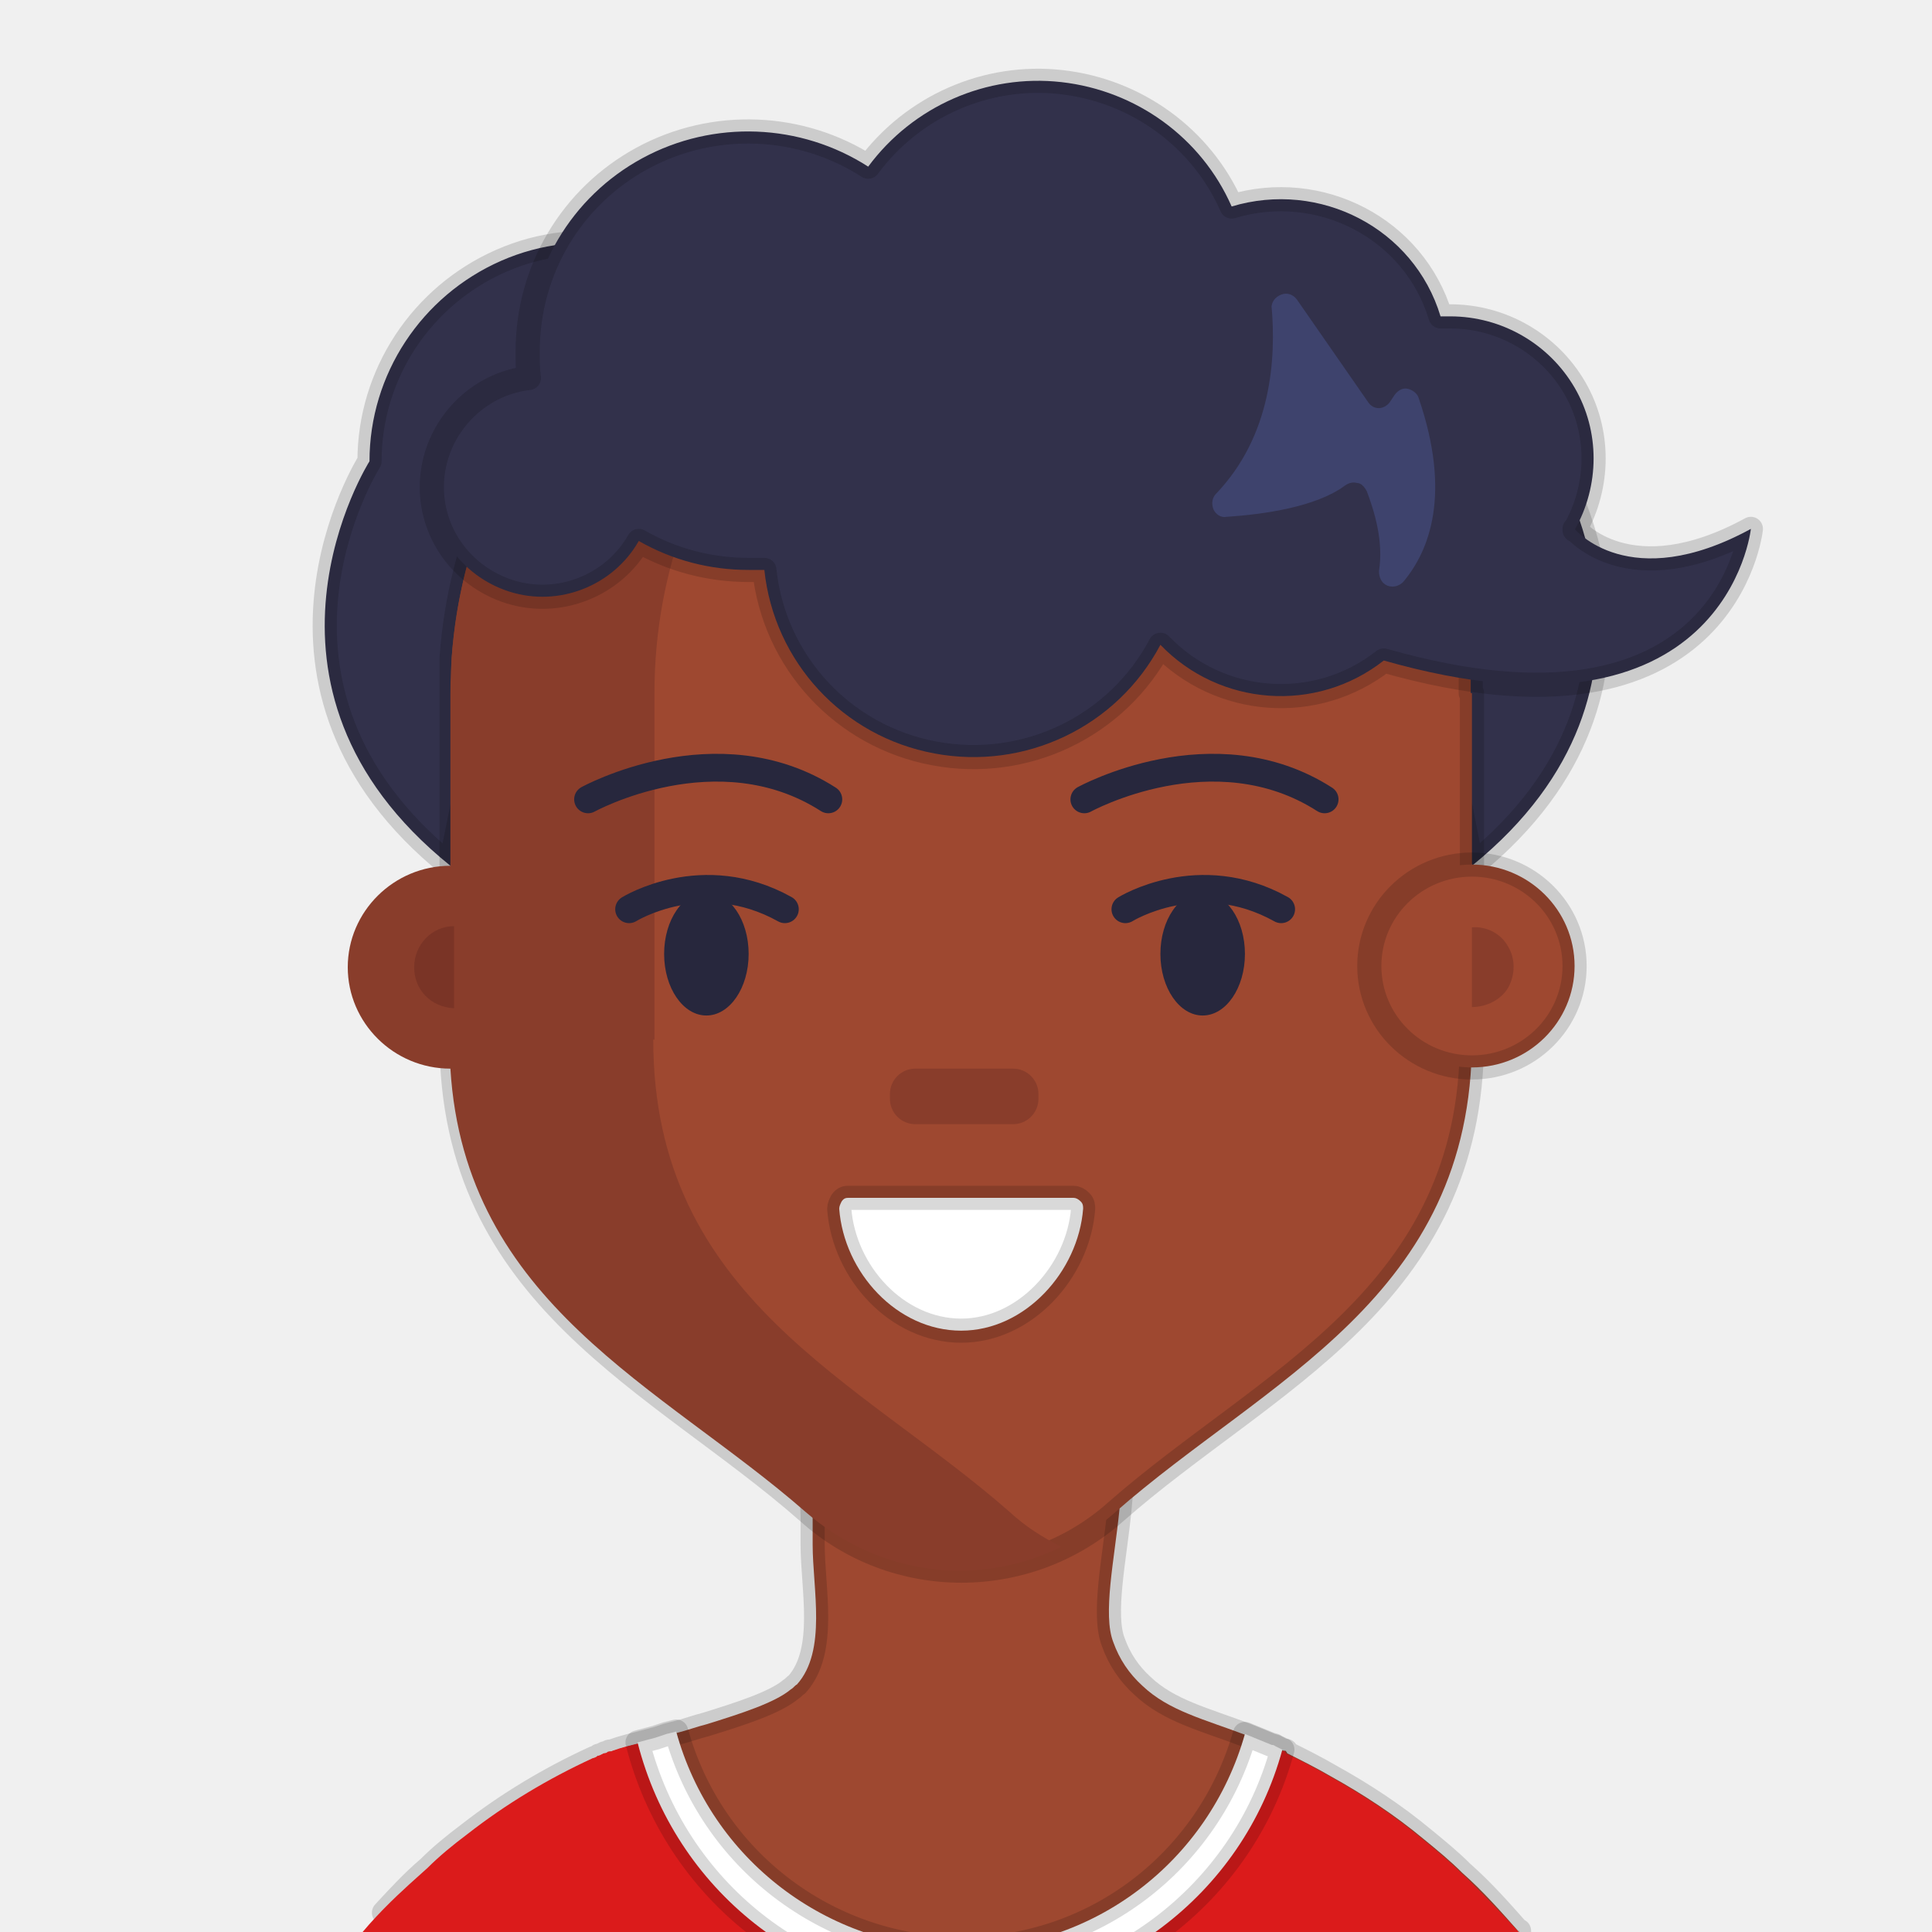
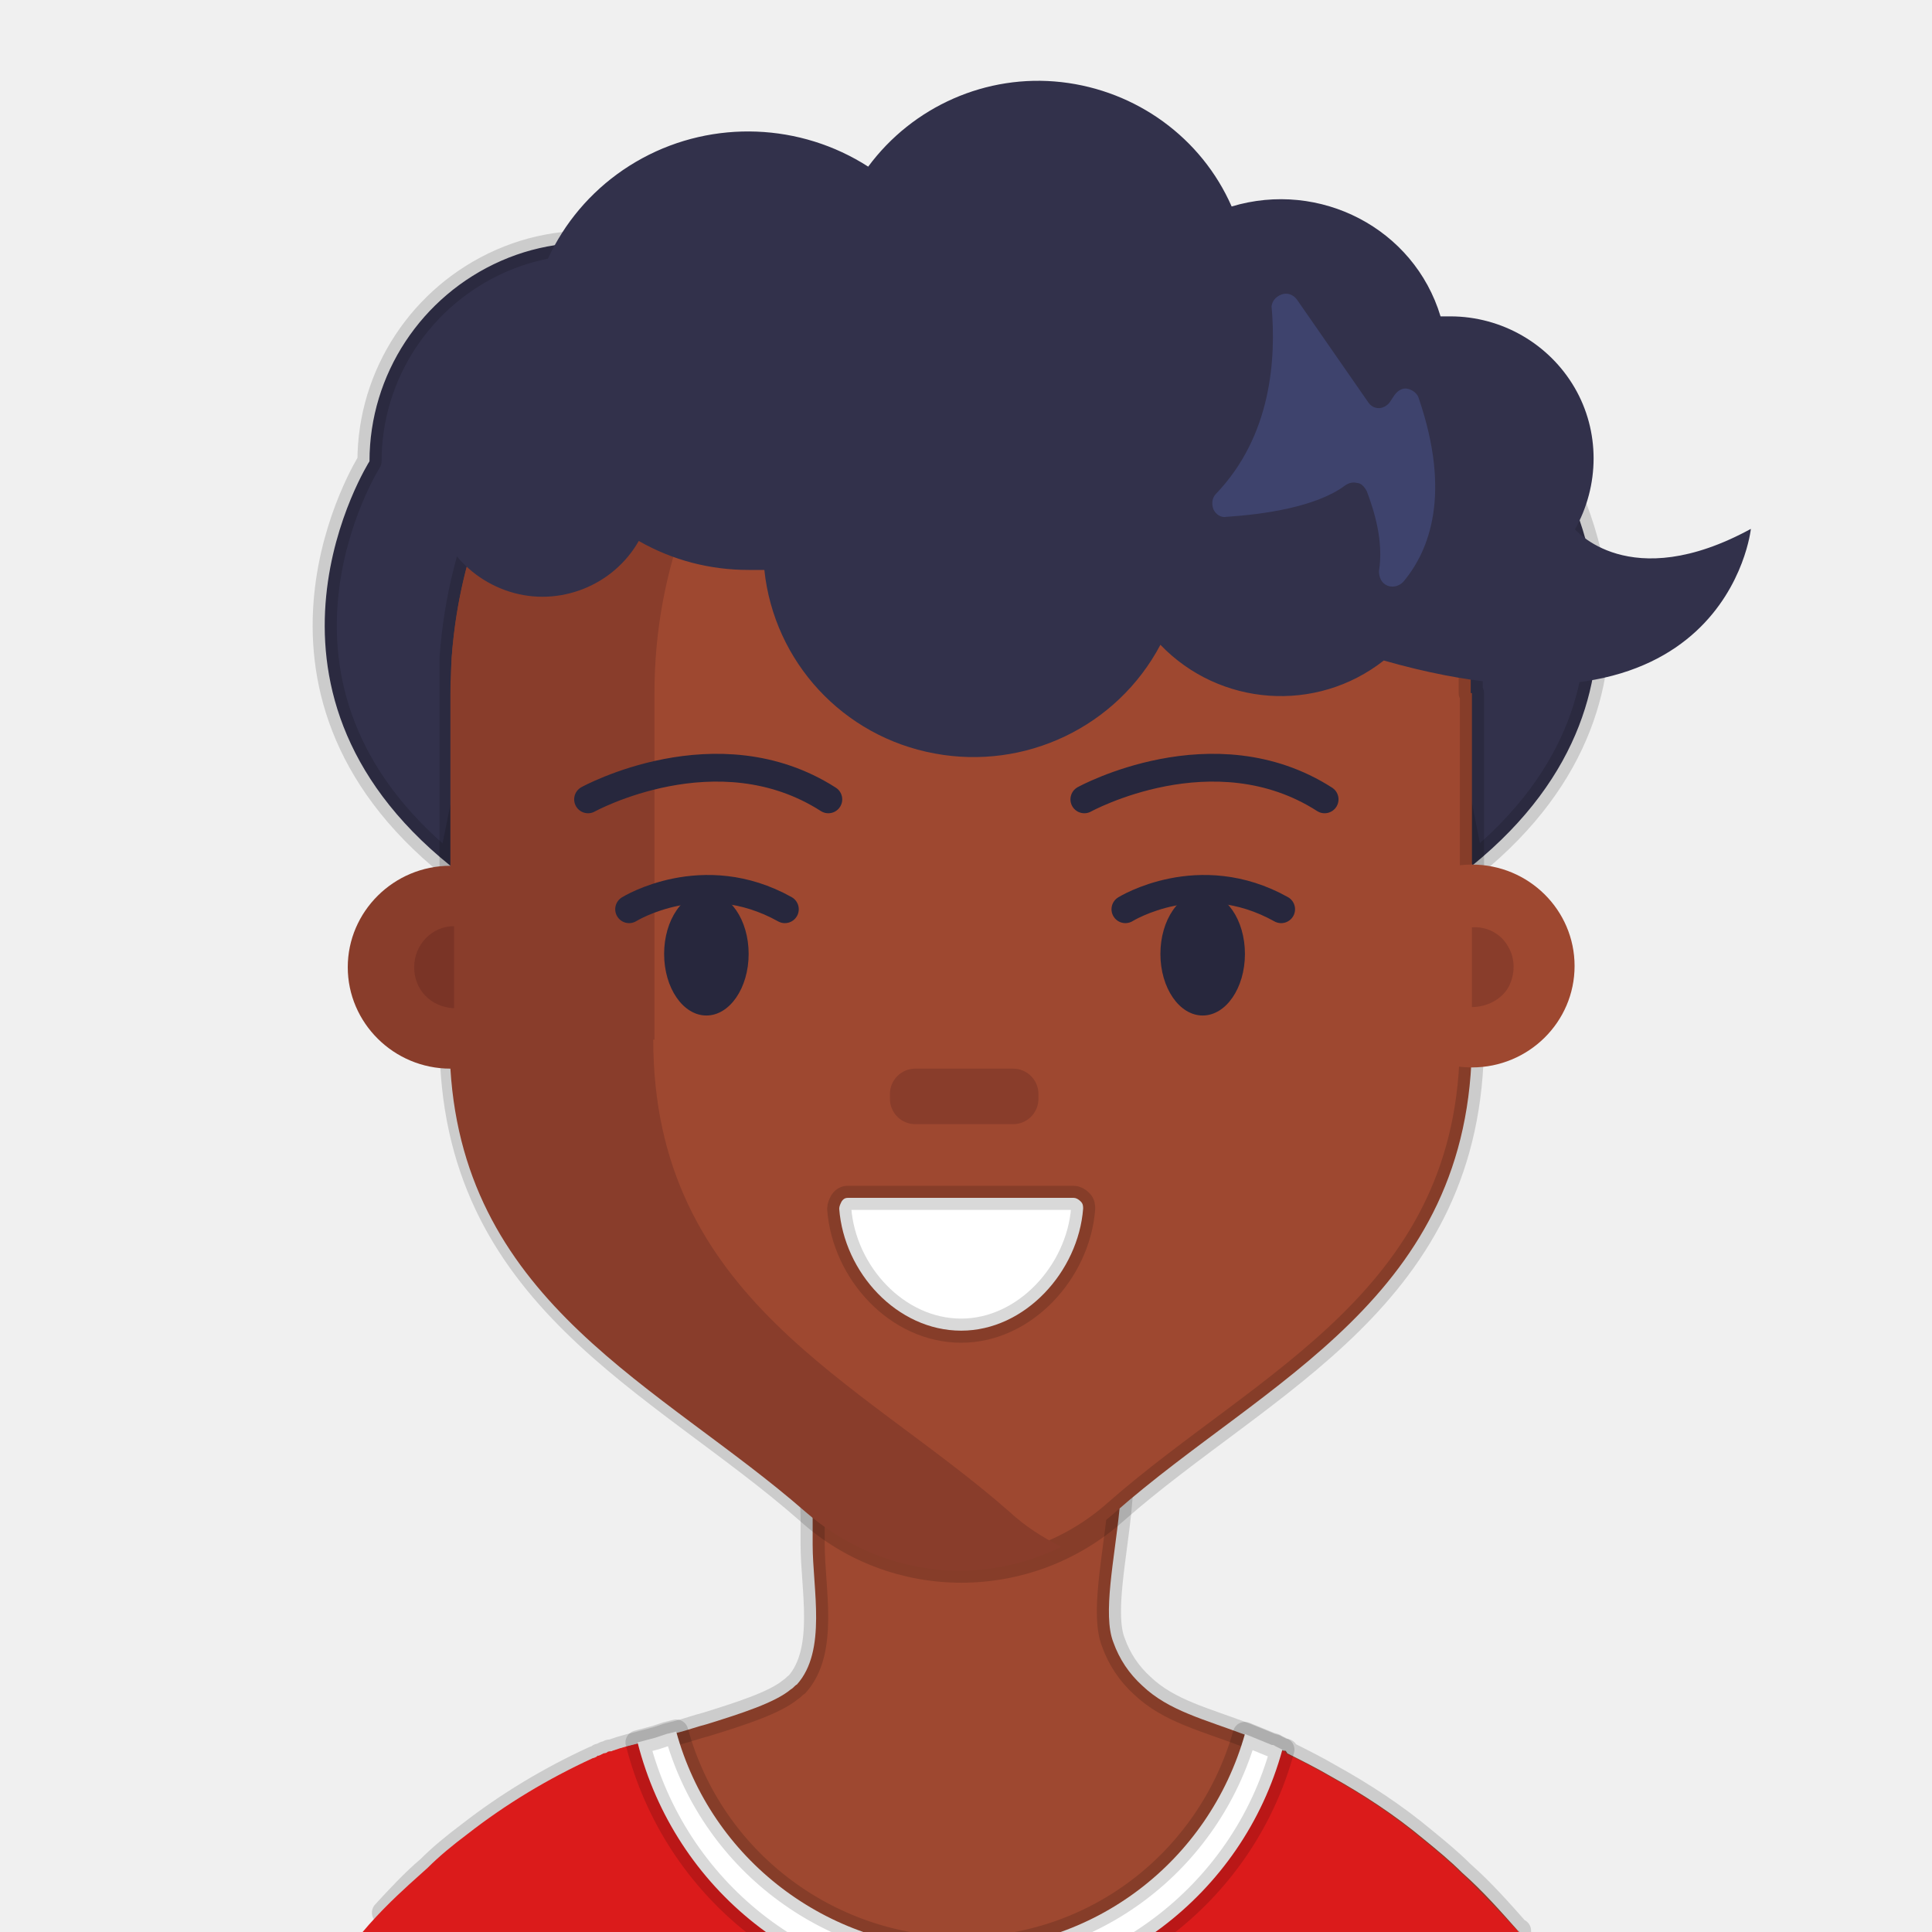
<svg xmlns="http://www.w3.org/2000/svg" id="Layer_1" version="1.1" viewBox="0 0 160 160">
  <defs>
    <style>
      .st0 {
        fill: #db1b1b;
      }

      .st1 {
        fill: #32314b;
      }

      .st2 {
        fill: #9e4830;
      }

      .st3 {
        fill: #3e436d;
      }

      .st4 {
        fill: #fff;
      }

      .st5 {
        fill: #893d2b;
      }

      .st6 {
        fill: #7a3426;
      }

      .st7 {
        fill: none;
        stroke: #27273d;
        stroke-linecap: round;
        stroke-width: 2.3px;
      }

      .st8 {
        fill: #27273d;
      }
    </style>
  </defs>
  <g id="Avatars">
    <g id="Artboard">
      <g id="Men">
        <g id="Avatar-Users2_26">
          <g id="Icons">
            <path id="Path" class="st1" d="M128.7,38.1c-23.4-22.8-56.4-16.3-67.6-13.1-5.3-4.9-13-6.3-19.6-3.4-6.6,2.9-10.9,9.4-10.9,16.6,0,0-11.8,18.6,6.7,33.5l2.1-10.4,80.9,2.2,1.6,8.2c18.5-15,6.7-33.5,6.7-33.5Z" stroke="#000" stroke-opacity="0.15" stroke-width="2" stroke-linejoin="round" />
            <path id="Path-2" class="st2" d="M125.8,159.9c-.4.3-.9.5-1.3.8-27.7,16.9-62.5,16.8-90-.5-.9-.6-1.8-1.2-2.7-1.8,1.2-1.3,2.4-2.6,3.7-3.7,1-1,2.1-1.9,3.3-2.8,3.2-2.5,6.7-4.6,10.4-6.3.1,0,.3-.1.4-.2h.1s.4-.2.4-.2c.1,0,.2,0,.3-.1s.3,0,.4-.1l.6-.2.7-.2.8-.2,1.5-.4.9-.3.8-.2c.8-.2,1.6-.5,2.4-.7,2.9-.9,5.7-1.8,7-2.9.2-.1.3-.3.5-.4,2.5-2.8,1.3-7.9,1.3-11.6s0-1.6,0-2.3h0c-.2-7.6-1.1-5.3,5.4-7.4.5-.1,1.1-.2,1.6-.3,4.5-.5,16.2-1,17.5.3,1.3,1.2,1.2,3.8.9,6.9h0c-.4,4-1.4,8.6-.5,10.9.5,1.4,1.3,2.6,2.4,3.6,2.2,2.1,5.2,2.8,8.6,4.1.7.3,1.5.6,2.2.9,0,0,.2,0,.3.1l.6.3h.2c0,.1.1.1.1.2,1.2.6,2.4,1.2,3.6,1.9,2.7,1.5,5.3,3.2,7.7,5.2,1.1.9,2.2,1.8,3.2,2.8,1.7,1.5,3.2,3.2,4.7,4.9h0Z" stroke="#000" stroke-opacity="0.15" stroke-width="2" stroke-linejoin="round" />
            <path id="Path-3" class="st2" d="M121.9,57.4v28.7c0,21.4-17.1,28.2-29.5,39.1-7.3,6.5-18.3,6.5-25.5,0-12.4-10.9-29.5-17.7-29.5-39.1v-28.7c0-1,0-1.9,0-2.9,1.4-19.7,16.5-35.3,35.3-36.2.5,0,1,0,1.5,0h10.7c19.9,0,36.2,16.7,36.9,37.6,0,.5,0,1,0,1.5Z" stroke="#000" stroke-opacity="0.15" stroke-width="2" stroke-linejoin="round" />
            <path id="Path-4" class="st5" d="M54.2,86.1v-28.7c0-20.5,14.9-37.3,33.8-38.9-1,0-2-.1-3.1-.1h-10.7c-20.4,0-36.9,17.5-36.9,39.1v14.2c-4.7,0-8.5,3.8-8.5,8.4s3.8,8.4,8.5,8.4h0c1.2,19.5,17.5,26.3,29.4,36.7,6.1,5.3,14.3,6.3,21.2,2.9-1.6-.8-3-1.7-4.3-2.9-12.4-10.9-29.5-17.7-29.5-39.1Z" />
-             <ellipse id="Oval" class="st2" cx="121.9" cy="80" rx="8.5" ry="8.4" stroke="#000" stroke-opacity="0.15" stroke-width="2" stroke-linejoin="round" />
+             <ellipse id="Oval" class="st2" cx="121.9" cy="80" rx="8.5" ry="8.4" />
            <path id="Path-5" class="st7" d="M48.7,66.2s10.7-5.9,19.9,0" />
            <path id="Path-6" class="st7" d="M89.8,66.2s10.7-5.9,19.9,0" />
            <rect id="Rectangle" class="st5" x="73.7" y="88.5" width="12.3" height="4.6" rx="2.1" ry="2.1" />
            <path id="Path-7" class="st6" d="M37.6,76.7c-1.8,0-3.3,1.5-3.3,3.4s1.4,3.3,3.3,3.4v-6.7Z" />
            <path id="Path-8" class="st5" d="M121.9,83.4c1.2,0,2.4-.6,3-1.6.6-1.1.6-2.4,0-3.4-.6-1.1-1.8-1.7-3-1.6v6.7Z" />
            <ellipse id="Oval-2" class="st8" cx="58.5" cy="79" rx="3.5" ry="5.1" />
            <ellipse id="Oval-3" class="st8" cx="99.6" cy="79" rx="3.5" ry="5.1" />
            <path id="Path-9" class="st7" d="M52.1,75.3s6.1-3.8,12.9,0" />
            <path id="Path-10" class="st7" d="M93.2,75.3s6.1-3.8,12.9,0" />
-             <path id="Path-11" class="st1" d="M130.4,43.9h0c2.1-3.7,2.1-8.2,0-11.8-2.1-3.6-6-5.9-10.3-5.9-.3,0-.5,0-.8,0-2.2-7.3-10-11.3-17.3-9.1-2.5-5.7-7.9-9.6-14.1-10.3-6.2-.7-12.3,2-16,7-5.6-3.6-12.8-3.9-18.7-.7-5.9,3.2-9.5,9.3-9.5,16,0,.8,0,1.5.1,2.2-4.3.5-7.6,4-8,8.2-.4,4.3,2.3,8.2,6.4,9.5,4.1,1.3,8.6-.5,10.7-4.2,2.8,1.6,5.9,2.4,9.1,2.4.4,0,.8,0,1.3,0,.8,7.6,6.5,13.8,14.1,15.2,7.5,1.4,15.1-2.2,18.7-9,4.9,5.1,12.9,5.7,18.5,1.3h0c28.4,8.1,30.4-10.9,30.4-10.9-10.1,5.5-14.6,0-14.6,0h0Z" stroke="#000" stroke-opacity="0.15" stroke-width="2" stroke-linejoin="round" />
+             <path id="Path-11" class="st1" d="M130.4,43.9h0c2.1-3.7,2.1-8.2,0-11.8-2.1-3.6-6-5.9-10.3-5.9-.3,0-.5,0-.8,0-2.2-7.3-10-11.3-17.3-9.1-2.5-5.7-7.9-9.6-14.1-10.3-6.2-.7-12.3,2-16,7-5.6-3.6-12.8-3.9-18.7-.7-5.9,3.2-9.5,9.3-9.5,16,0,.8,0,1.5.1,2.2-4.3.5-7.6,4-8,8.2-.4,4.3,2.3,8.2,6.4,9.5,4.1,1.3,8.6-.5,10.7-4.2,2.8,1.6,5.9,2.4,9.1,2.4.4,0,.8,0,1.3,0,.8,7.6,6.5,13.8,14.1,15.2,7.5,1.4,15.1-2.2,18.7-9,4.9,5.1,12.9,5.7,18.5,1.3h0c28.4,8.1,30.4-10.9,30.4-10.9-10.1,5.5-14.6,0-14.6,0h0Z" />
            <path id="Path-12" class="st3" d="M105.3,25.3c.4,4.4,0,10.8-4.6,15.6-.3.3-.4.8-.2,1.3.2.4.6.7,1.1.6,3-.2,7.4-.8,9.8-2.6.3-.2.6-.3,1-.2.3,0,.6.3.8.7.6,1.6,1.4,4.1,1,6.6,0,.5.2,1,.7,1.2.5.2,1,0,1.3-.3,2.2-2.6,4-7.3,1.3-15.2-.1-.4-.5-.7-.9-.8s-.8.1-1.1.5l-.4.6c-.2.3-.6.5-.9.5-.4,0-.7-.2-.9-.5l-5.9-8.5c-.3-.4-.8-.6-1.3-.4-.5.2-.8.6-.8,1.1Z" />
            <path id="Path-13" class="st4" d="M70.3,99.2c-.2,0-.4,0-.6.3-.1.2-.2.4-.2.6.4,5.3,4.8,10.1,10.1,10.1h0c5.3,0,9.7-4.9,10.1-10.1,0-.2,0-.4-.2-.6s-.4-.3-.6-.3h-18.6,0Z" stroke="#000" stroke-opacity="0.15" stroke-width="2" stroke-linejoin="round" />
            <path id="Path-14" class="st0" d="M126.4,166.5c-.4.3-2.5,2.6-2.9,2.9-27.7,16.9-61.6,16.3-89.1-1-.9-.6-5.9-4.2-6.8-4.8,1.9-3.9,6.5-7.7,7.8-8.9,1-1,2.1-1.9,3.3-2.8,3.2-2.5,6.7-4.6,10.4-6.3.1,0,.3-.1.4-.2h.1s.4-.2.4-.2c.1,0,.2,0,.3-.1s.3,0,.4-.1l.6-.2.7-.2.8-.2,1.5-.4.9-.3.8-.2c2.9,10.6,12.5,17.9,23.5,18s20.6-7.2,23.6-17.8c.7.3,1.5.6,2.2.9,0,0,.2,0,.3.1l.6.3h.2c0,.1.1.1.1.2,1.2.6,2.4,1.2,3.6,1.9,2.7,1.5,5.3,3.2,7.7,5.2,1.1.9,2.2,1.8,3.2,2.8,1.7,1.5,6.7,6.9,8.1,8.7l-2.9,2.9Z" />
            <path id="Path-15" class="st4" d="M106.2,144.9c-3.3,12.1-14.4,20.4-26.9,20.3-12.6-.1-23.4-8.7-26.5-20.9l1.5-.4.9-.3.8-.2c2.9,10.6,12.5,17.9,23.5,18s20.6-7.2,23.6-17.8c.7.3,1.5.6,2.2.9,0,0,.2,0,.3.1,0,0,.6.3.6.3Z" stroke="#000" stroke-opacity="0.15" stroke-width="2" stroke-linejoin="round" />
          </g>
        </g>
      </g>
    </g>
  </g>
</svg>
